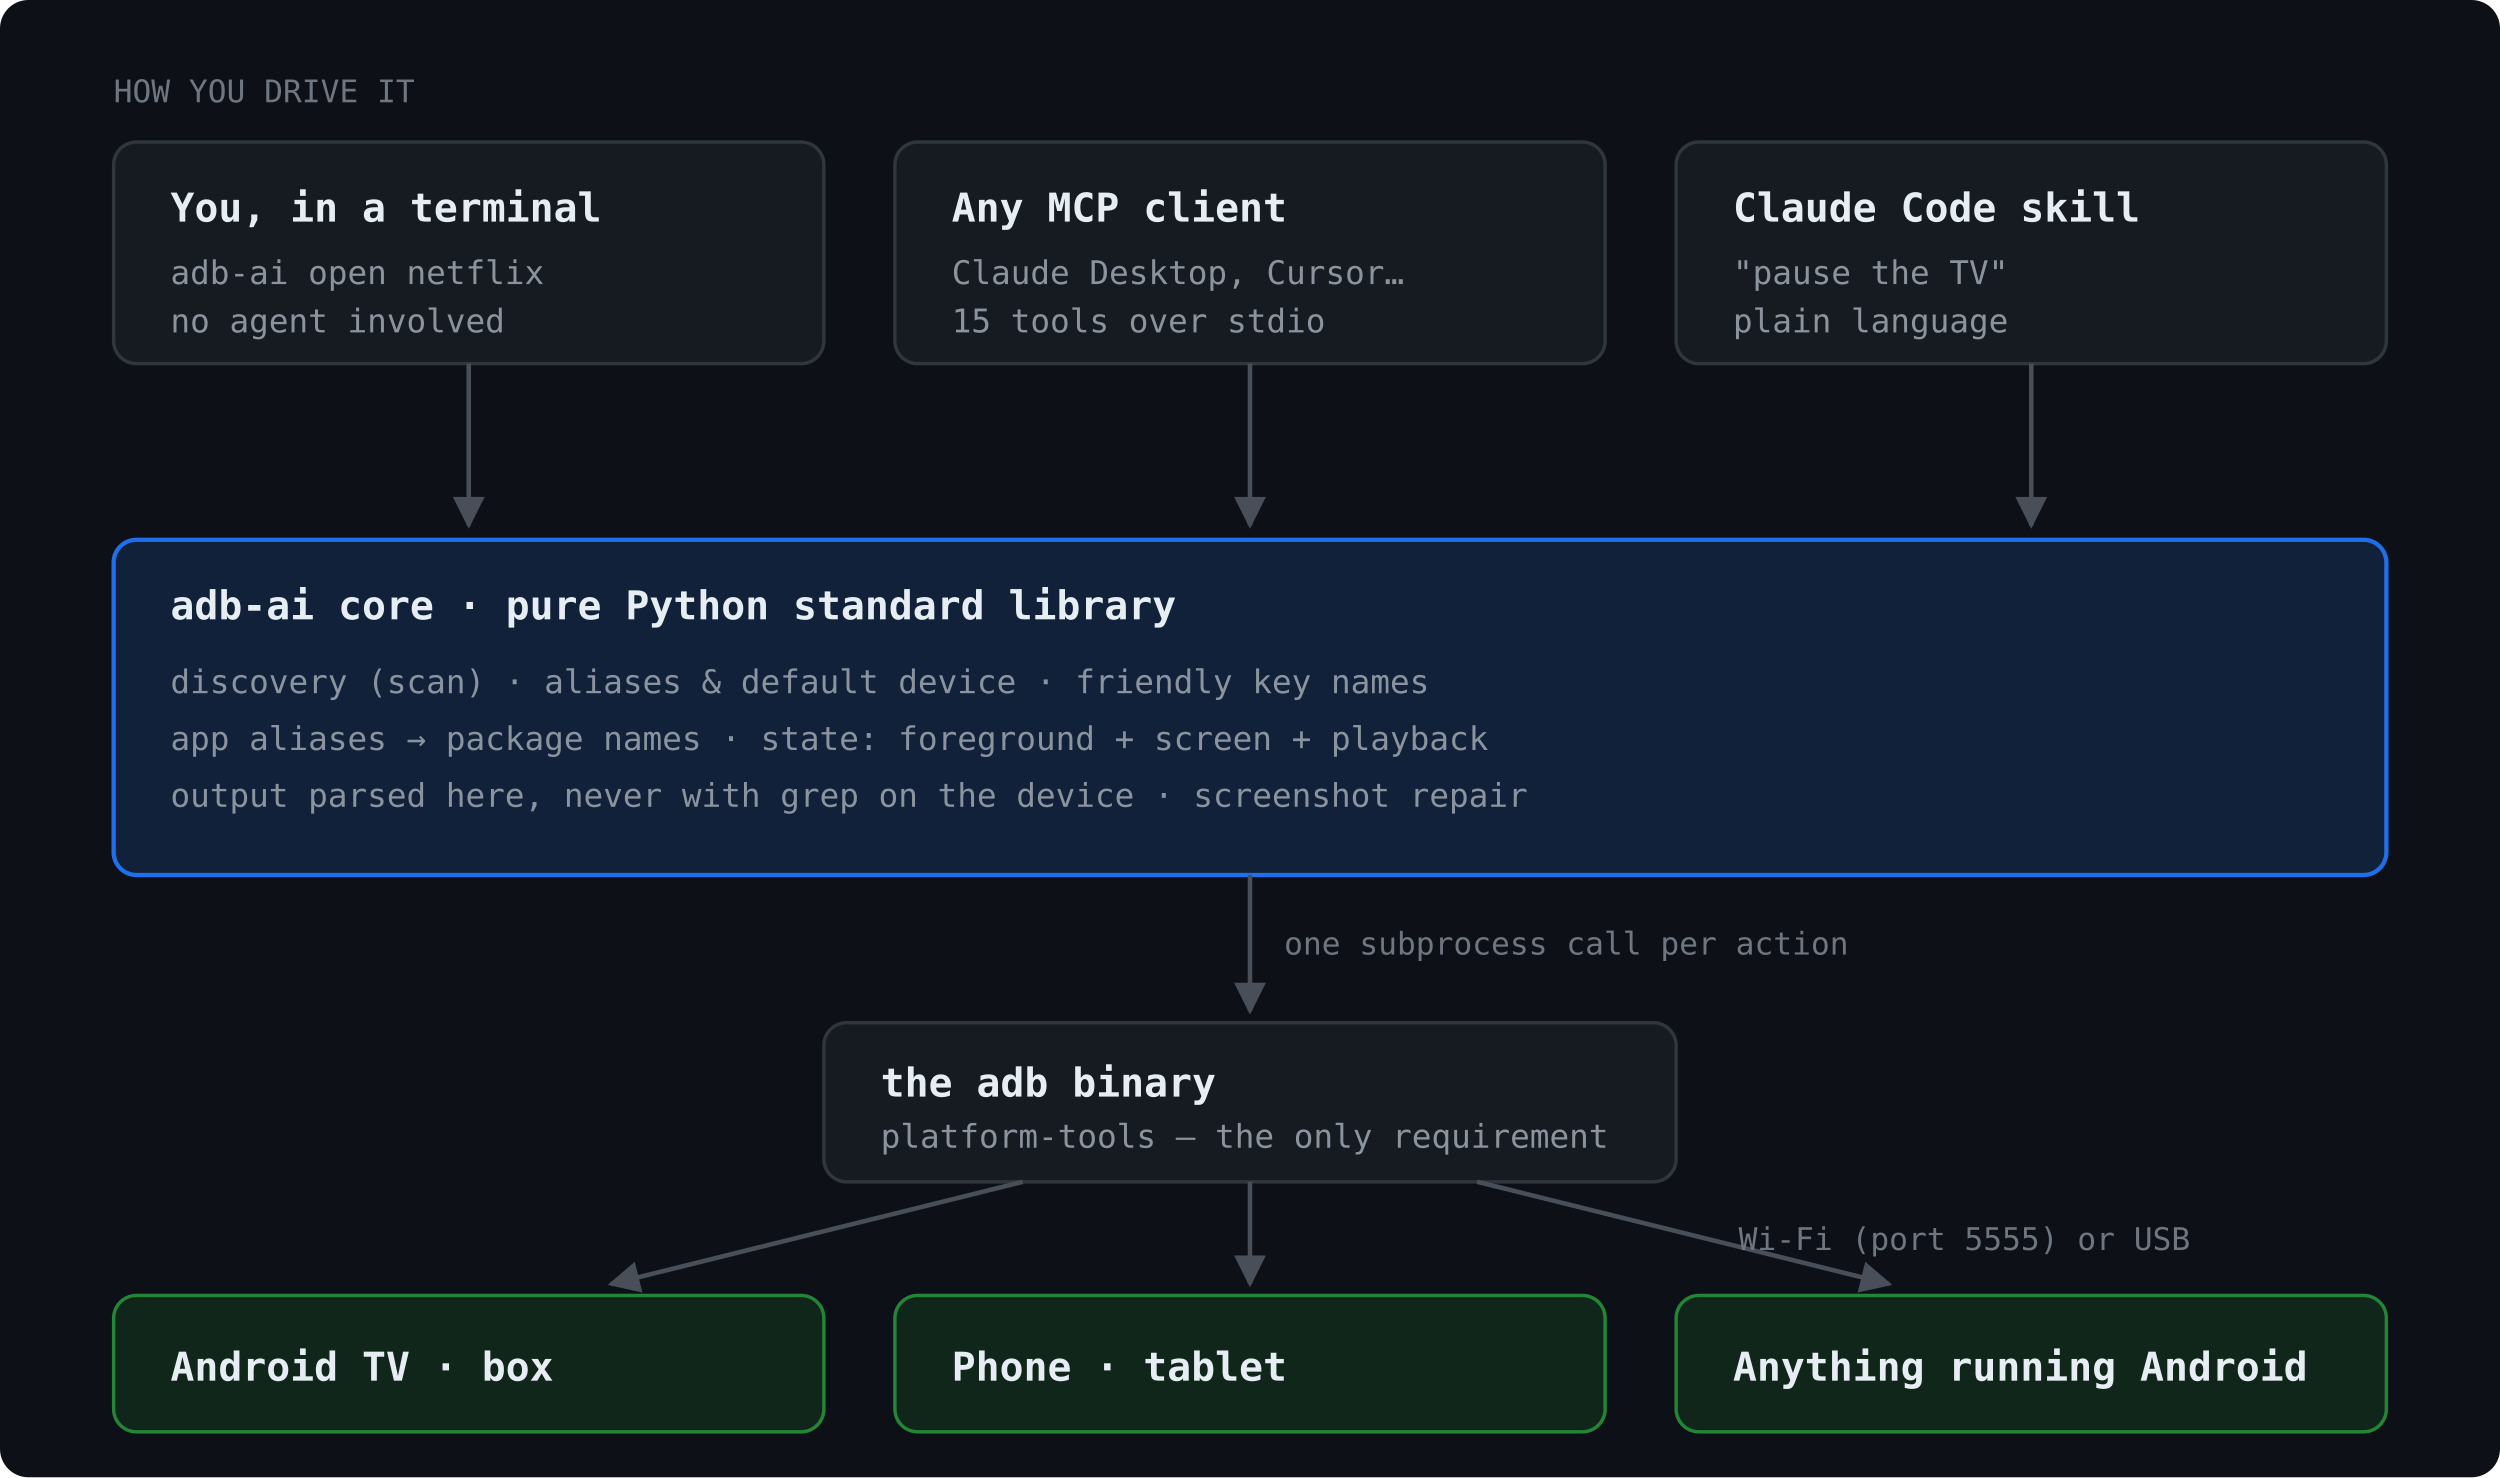
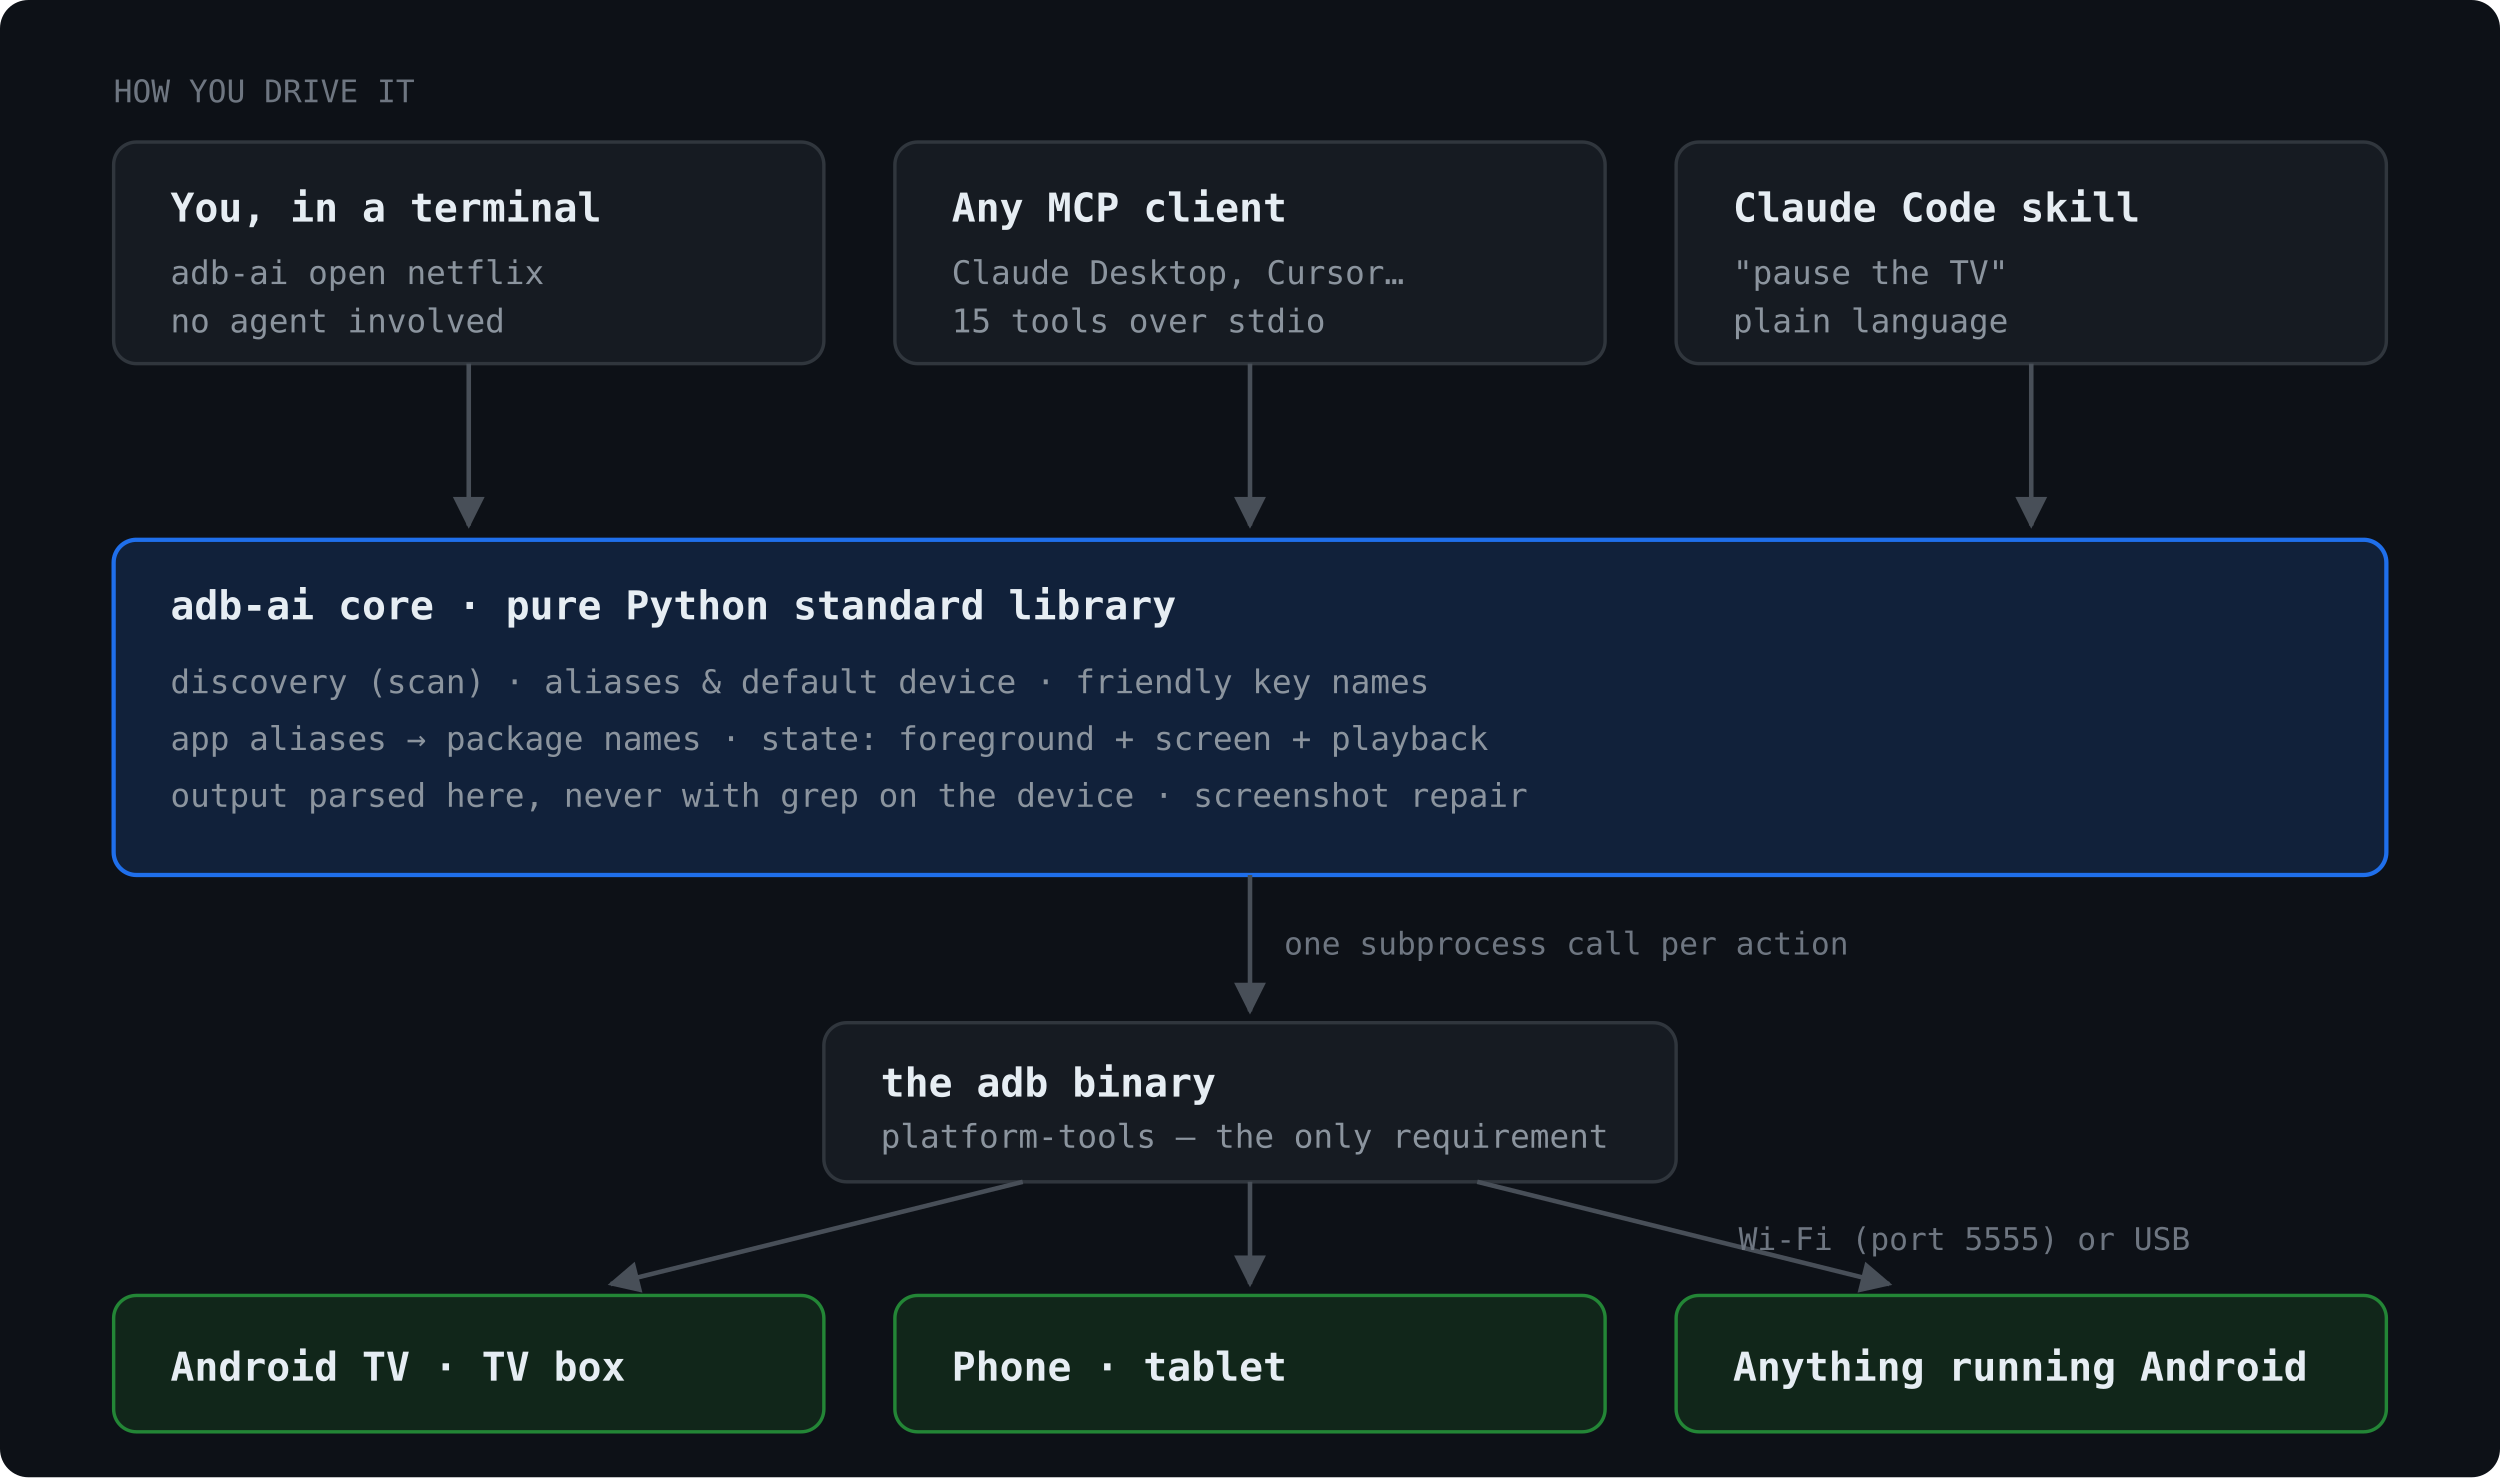
<svg xmlns="http://www.w3.org/2000/svg" viewBox="0 0 880 520" width="880" height="520" role="img" aria-label="Architecture: three front ends (CLI, MCP server, Claude Code skill) share one core, which drives the adb binary, which talks to devices over Wi-Fi or USB">
  <defs>
    <style>
      text { font-family: ui-monospace, "SF Mono", SFMono-Regular, Menlo, Consolas, monospace; }
      .t   { font-size: 14px; fill: #e6edf3; font-weight: 600; }
      .s   { font-size: 11.5px; fill: #8b949e; }
      .lbl { font-size: 11px; fill: #6e7681; }
      .box { fill: #161b22; stroke: #30363d; stroke-width: 1.2; }
      .core{ fill: #11213a; stroke: #1f6feb; stroke-width: 1.5; }
      .dev { fill: #11261a; stroke: #238636; stroke-width: 1.2; }
      .arr { stroke: #484f58; stroke-width: 1.6; fill: none; marker-end: url(#a); }
    </style>
    <marker id="a" viewBox="0 0 10 10" refX="9" refY="5" markerWidth="7" markerHeight="7" orient="auto-start-reverse">
      <path d="M0 0 L10 5 L0 10 z" fill="#484f58" />
    </marker>
  </defs>
  <rect x="0" y="0" width="880" height="520" rx="10" fill="#0d1117" />
  <text class="lbl" x="40" y="36">HOW YOU DRIVE IT</text>
  <rect class="box" x="40" y="50" width="250" height="78" rx="8" />
  <text class="t" x="60" y="78">You, in a terminal</text>
  <text class="s" x="60" y="100">adb-ai open netflix</text>
  <text class="s" x="60" y="117">no agent involved</text>
  <rect class="box" x="315" y="50" width="250" height="78" rx="8" />
  <text class="t" x="335" y="78">Any MCP client</text>
  <text class="s" x="335" y="100">Claude Desktop, Cursor…</text>
  <text class="s" x="335" y="117">15 tools over stdio</text>
  <rect class="box" x="590" y="50" width="250" height="78" rx="8" />
  <text class="t" x="610" y="78">Claude Code skill</text>
  <text class="s" x="610" y="100">"pause the TV"</text>
  <text class="s" x="610" y="117">plain language</text>
  <path class="arr" d="M165 128 V 185" />
  <path class="arr" d="M440 128 V 185" />
  <path class="arr" d="M715 128 V 185" />
  <rect class="core" x="40" y="190" width="800" height="118" rx="8" />
  <text class="t" x="60" y="218">adb-ai core · pure Python standard library</text>
  <text class="s" x="60" y="244">discovery (scan)   ·   aliases &amp; default device   ·   friendly key names</text>
  <text class="s" x="60" y="264">app aliases → package names   ·   state: foreground + screen + playback</text>
  <text class="s" x="60" y="284">output parsed here, never with grep on the device   ·   screenshot repair</text>
  <path class="arr" d="M440 308 V 356" />
  <text class="lbl" x="452" y="336">one subprocess call per action</text>
  <rect class="box" x="290" y="360" width="300" height="56" rx="8" />
  <text class="t" x="310" y="386">the adb binary</text>
  <text class="s" x="310" y="404">platform-tools — the only requirement</text>
  <path class="arr" d="M360 416 L 215 452" />
  <path class="arr" d="M440 416 V 452" />
  <path class="arr" d="M520 416 L 665 452" />
  <text class="lbl" x="612" y="440">Wi-Fi (port 5555) or USB</text>
  <rect class="dev" x="40" y="456" width="250" height="48" rx="8" />
-   <text class="t" x="60" y="486">Android TV · box</text>
+   <text class="t" x="60" y="486">Android TV · TV box</text>
  <rect class="dev" x="315" y="456" width="250" height="48" rx="8" />
  <text class="t" x="335" y="486">Phone · tablet</text>
  <rect class="dev" x="590" y="456" width="250" height="48" rx="8" />
  <text class="t" x="610" y="486">Anything running Android</text>
</svg>
